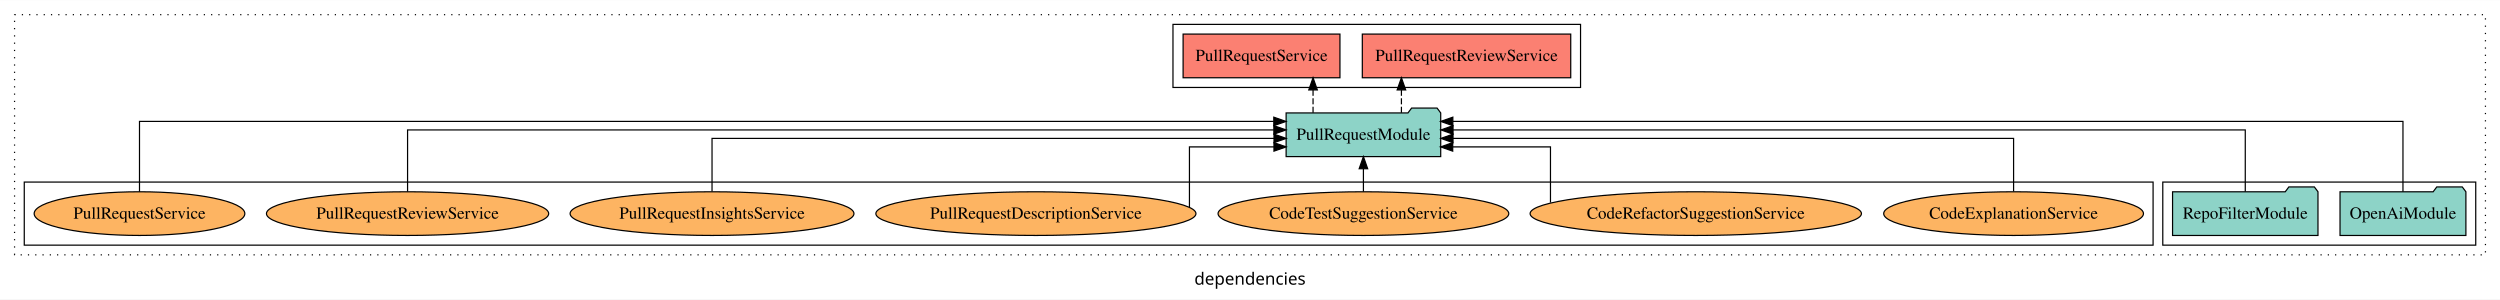
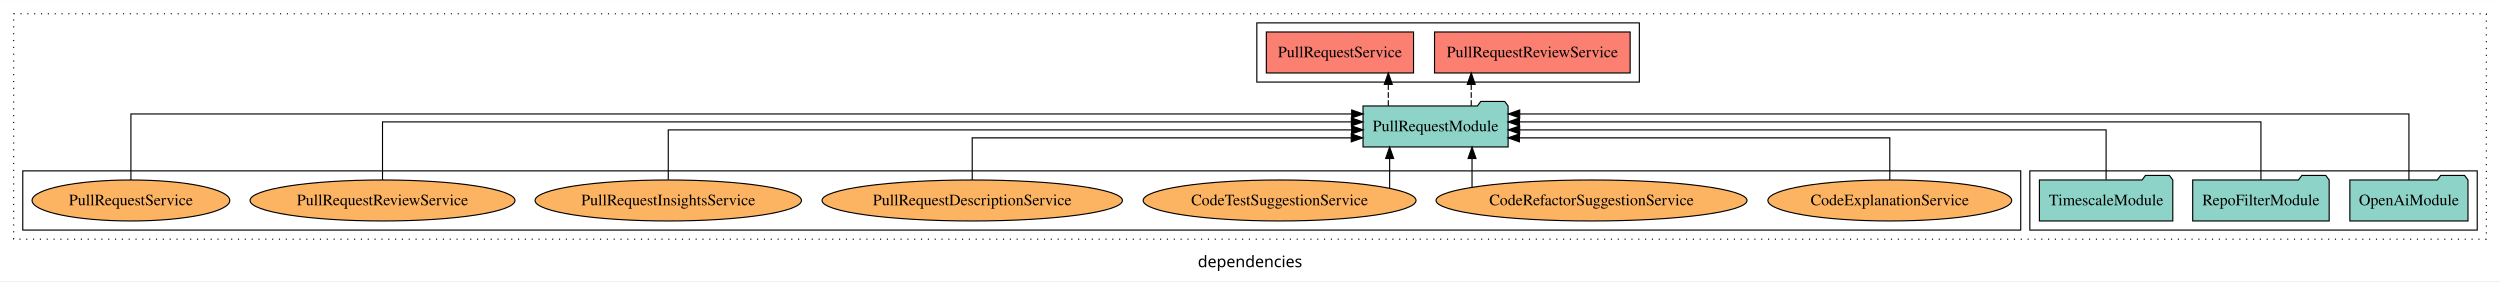
- <svg xmlns="http://www.w3.org/2000/svg" width="2061pt" height="247pt" viewBox="0.00 0.00 2061.00 246.80">
+ <svg xmlns="http://www.w3.org/2000/svg" width="2196pt" height="247pt" viewBox="0.00 0.00 2196.00 246.80">
  <g id="graph0" class="graph" transform="scale(1 1) rotate(0) translate(4 242.8)">
-     <polygon fill="white" stroke="transparent" points="-4,4 -4,-242.8 2057,-242.8 2057,4 -4,4" />
-     <text text-anchor="middle" x="1026.5" y="-8.2" font-family="sans-serif" font-size="14.00">dependencies</text>
+     <polygon fill="white" stroke="transparent" points="-4,4 -4,-242.8 2192,-242.8 2192,4 -4,4" />
+     <text text-anchor="middle" x="1094" y="-8.2" font-family="sans-serif" font-size="14.00">dependencies</text>
    <g id="clust1" class="cluster">
-       <polygon fill="none" stroke="black" stroke-dasharray="1,5" points="8,-32.8 8,-230.8 2045,-230.8 2045,-32.8 8,-32.8" />
+       <polygon fill="none" stroke="black" stroke-dasharray="1,5" points="8,-32.8 8,-230.8 2180,-230.8 2180,-32.8 8,-32.8" />
+     </g>
+     <g id="clust4" class="cluster">
+       <polygon fill="none" stroke="black" points="1100,-170.8 1100,-222.8 1436,-222.8 1436,-170.8 1100,-170.8" />
    </g>
    <g id="clust3" class="cluster">
-       <polygon fill="none" stroke="black" points="1779,-40.8 1779,-92.8 2037,-92.8 2037,-40.8 1779,-40.8" />
-     </g>
-     <g id="clust4" class="cluster">
-       <polygon fill="none" stroke="black" points="963,-170.8 963,-222.8 1299,-222.8 1299,-170.8 963,-170.8" />
+       <polygon fill="none" stroke="black" points="1779,-40.8 1779,-92.8 2172,-92.8 2172,-40.8 1779,-40.8" />
    </g>
    <g id="clust6" class="cluster">
      <polygon fill="none" stroke="black" points="16,-40.8 16,-92.8 1771,-92.8 1771,-40.8 16,-40.8" />
    </g>
    <g id="node1" class="node">
-       <polygon fill="#8dd3c7" stroke="black" points="2028.88,-84.8 2025.88,-88.8 2004.88,-88.8 2001.88,-84.8 1925.12,-84.8 1925.12,-48.8 2028.88,-48.8 2028.88,-84.8" />
-       <text text-anchor="middle" x="1977" y="-62.6" font-family="Times,serif" font-size="14.00">OpenAiModule</text>
+       <polygon fill="#8dd3c7" stroke="black" points="2163.88,-84.8 2160.88,-88.8 2139.88,-88.8 2136.88,-84.8 2060.12,-84.8 2060.12,-48.8 2163.88,-48.8 2163.88,-84.8" />
+       <text text-anchor="middle" x="2112" y="-62.6" font-family="Times,serif" font-size="14.00">OpenAiModule</text>
+     </g>
+     <g id="node4" class="node">
+       <polygon fill="#8dd3c7" stroke="black" points="1320.72,-149.8 1317.72,-153.8 1296.72,-153.8 1293.72,-149.8 1193.28,-149.8 1193.28,-113.8 1320.72,-113.8 1320.72,-149.8" />
+       <text text-anchor="middle" x="1257" y="-127.6" font-family="Times,serif" font-size="14.00">PullRequestModule</text>
+     </g>
+     <g id="edge1" class="edge">
+       <path fill="none" stroke="black" d="M2112,-84.81C2112,-107.29 2112,-142.8 2112,-142.8 2112,-142.8 1330.91,-142.8 1330.91,-142.8" />
+       <polygon fill="black" stroke="black" points="1330.91,-139.3 1320.91,-142.8 1330.91,-146.3 1330.91,-139.3" />
+     </g>
+     <g id="node2" class="node">
+       <polygon fill="#8dd3c7" stroke="black" points="2041.94,-84.8 2038.94,-88.8 2017.94,-88.8 2014.94,-84.8 1922.06,-84.8 1922.06,-48.8 2041.94,-48.8 2041.94,-84.8" />
+       <text text-anchor="middle" x="1982" y="-62.6" font-family="Times,serif" font-size="14.00">RepoFilterModule</text>
+     </g>
+     <g id="edge2" class="edge">
+       <path fill="none" stroke="black" d="M1982,-84.93C1982,-105.37 1982,-135.8 1982,-135.8 1982,-135.8 1330.7,-135.8 1330.7,-135.8" />
+       <polygon fill="black" stroke="black" points="1330.7,-132.3 1320.7,-135.8 1330.7,-139.3 1330.7,-132.3" />
    </g>
    <g id="node3" class="node">
-       <polygon fill="#8dd3c7" stroke="black" points="1183.72,-149.8 1180.72,-153.8 1159.72,-153.8 1156.72,-149.8 1056.28,-149.8 1056.28,-113.8 1183.72,-113.8 1183.72,-149.8" />
-       <text text-anchor="middle" x="1120" y="-127.6" font-family="Times,serif" font-size="14.00">PullRequestModule</text>
-     </g>
-     <g id="edge1" class="edge">
-       <path fill="none" stroke="black" d="M1977,-84.81C1977,-107.29 1977,-142.8 1977,-142.8 1977,-142.8 1193.71,-142.8 1193.71,-142.8" />
-       <polygon fill="black" stroke="black" points="1193.71,-139.3 1183.71,-142.8 1193.71,-146.3 1193.71,-139.3" />
-     </g>
-     <g id="node2" class="node">
-       <polygon fill="#8dd3c7" stroke="black" points="1906.94,-84.8 1903.94,-88.8 1882.94,-88.8 1879.94,-84.8 1787.06,-84.8 1787.06,-48.8 1906.94,-48.8 1906.94,-84.8" />
-       <text text-anchor="middle" x="1847" y="-62.6" font-family="Times,serif" font-size="14.00">RepoFilterModule</text>
-     </g>
-     <g id="edge2" class="edge">
-       <path fill="none" stroke="black" d="M1847,-84.93C1847,-105.37 1847,-135.8 1847,-135.8 1847,-135.8 1193.88,-135.8 1193.88,-135.8" />
-       <polygon fill="black" stroke="black" points="1193.88,-132.3 1183.88,-135.8 1193.88,-139.3 1193.88,-132.3" />
-     </g>
-     <g id="node4" class="node">
-       <polygon fill="#fb8072" stroke="black" points="1290.91,-214.8 1119.09,-214.8 1119.09,-178.8 1290.91,-178.8 1290.91,-214.8" />
-       <text text-anchor="middle" x="1205" y="-192.6" font-family="Times,serif" font-size="14.00">PullRequestReviewService </text>
+       <polygon fill="#8dd3c7" stroke="black" points="1904.58,-84.8 1901.58,-88.8 1880.58,-88.8 1877.58,-84.8 1787.42,-84.8 1787.42,-48.8 1904.58,-48.8 1904.58,-84.8" />
+       <text text-anchor="middle" x="1846" y="-62.6" font-family="Times,serif" font-size="14.00">TimescaleModule</text>
    </g>
    <g id="edge3" class="edge">
-       <path fill="none" stroke="black" stroke-dasharray="5,2" d="M1151.33,-149.91C1151.33,-149.91 1151.33,-168.79 1151.33,-168.79" />
-       <polygon fill="black" stroke="black" points="1147.83,-168.79 1151.33,-178.79 1154.83,-168.79 1147.83,-168.79" />
+       <path fill="none" stroke="black" d="M1846,-85.07C1846,-103.36 1846,-128.8 1846,-128.8 1846,-128.8 1330.87,-128.8 1330.87,-128.8" />
+       <polygon fill="black" stroke="black" points="1330.87,-125.3 1320.87,-128.8 1330.87,-132.3 1330.87,-125.3" />
    </g>
    <g id="node5" class="node">
-       <polygon fill="#fb8072" stroke="black" points="1100.65,-214.8 971.35,-214.8 971.35,-178.8 1100.65,-178.8 1100.65,-214.8" />
-       <text text-anchor="middle" x="1036" y="-192.6" font-family="Times,serif" font-size="14.00">PullRequestService </text>
+       <polygon fill="#fb8072" stroke="black" points="1427.91,-214.8 1256.09,-214.8 1256.09,-178.8 1427.91,-178.8 1427.91,-214.8" />
+       <text text-anchor="middle" x="1342" y="-192.6" font-family="Times,serif" font-size="14.00">PullRequestReviewService </text>
    </g>
    <g id="edge4" class="edge">
-       <path fill="none" stroke="black" stroke-dasharray="5,2" d="M1078.48,-149.91C1078.48,-149.91 1078.48,-168.79 1078.48,-168.79" />
-       <polygon fill="black" stroke="black" points="1074.98,-168.79 1078.48,-178.79 1081.98,-168.79 1074.98,-168.79" />
+       <path fill="none" stroke="black" stroke-dasharray="5,2" d="M1288.33,-149.91C1288.33,-149.91 1288.33,-168.79 1288.33,-168.79" />
+       <polygon fill="black" stroke="black" points="1284.83,-168.79 1288.33,-178.79 1291.83,-168.79 1284.83,-168.79" />
    </g>
    <g id="node6" class="node">
+       <polygon fill="#fb8072" stroke="black" points="1237.65,-214.8 1108.35,-214.8 1108.35,-178.8 1237.65,-178.8 1237.65,-214.8" />
+       <text text-anchor="middle" x="1173" y="-192.6" font-family="Times,serif" font-size="14.00">PullRequestService </text>
+     </g>
+     <g id="edge5" class="edge">
+       <path fill="none" stroke="black" stroke-dasharray="5,2" d="M1215.48,-149.91C1215.48,-149.91 1215.48,-168.79 1215.48,-168.79" />
+       <polygon fill="black" stroke="black" points="1211.98,-168.79 1215.48,-178.79 1218.98,-168.79 1211.98,-168.79" />
+     </g>
+     <g id="node7" class="node">
      <ellipse fill="#fdb462" stroke="black" cx="1656" cy="-66.8" rx="107.08" ry="18" />
      <text text-anchor="middle" x="1656" y="-62.6" font-family="Times,serif" font-size="14.00">CodeExplanationService</text>
    </g>
-     <g id="edge5" class="edge">
-       <path fill="none" stroke="black" d="M1656,-85.07C1656,-103.36 1656,-128.8 1656,-128.8 1656,-128.8 1193.86,-128.8 1193.86,-128.8" />
-       <polygon fill="black" stroke="black" points="1193.86,-125.3 1183.86,-128.8 1193.86,-132.3 1193.86,-125.3" />
+     <g id="edge6" class="edge">
+       <path fill="none" stroke="black" d="M1656,-84.81C1656,-100.85 1656,-121.8 1656,-121.8 1656,-121.8 1330.66,-121.8 1330.66,-121.8" />
+       <polygon fill="black" stroke="black" points="1330.66,-118.3 1320.66,-121.8 1330.66,-125.3 1330.66,-118.3" />
    </g>
-     <g id="node7" class="node">
+     <g id="node8" class="node">
      <ellipse fill="#fdb462" stroke="black" cx="1394" cy="-66.8" rx="136.59" ry="18" />
      <text text-anchor="middle" x="1394" y="-62.6" font-family="Times,serif" font-size="14.00">CodeRefactorSuggestionService</text>
    </g>
-     <g id="edge6" class="edge">
-       <path fill="none" stroke="black" d="M1274.21,-75.88C1274.21,-91.5 1274.21,-121.8 1274.21,-121.8 1274.21,-121.8 1193.61,-121.8 1193.61,-121.8" />
-       <polygon fill="black" stroke="black" points="1193.61,-118.3 1183.61,-121.8 1193.61,-125.3 1193.61,-118.3" />
+     <g id="edge7" class="edge">
+       <path fill="none" stroke="black" d="M1289.03,-78.42C1289.03,-78.42 1289.03,-103.65 1289.03,-103.65" />
+       <polygon fill="black" stroke="black" points="1285.53,-103.65 1289.03,-113.65 1292.53,-103.65 1285.53,-103.65" />
    </g>
-     <g id="node8" class="node">
+     <g id="node9" class="node">
      <ellipse fill="#fdb462" stroke="black" cx="1120" cy="-66.8" rx="119.85" ry="18" />
      <text text-anchor="middle" x="1120" y="-62.6" font-family="Times,serif" font-size="14.00">CodeTestSuggestionService</text>
    </g>
-     <g id="edge7" class="edge">
-       <path fill="none" stroke="black" d="M1120,-84.91C1120,-84.91 1120,-103.79 1120,-103.79" />
-       <polygon fill="black" stroke="black" points="1116.5,-103.79 1120,-113.79 1123.5,-103.79 1116.5,-103.79" />
+     <g id="edge8" class="edge">
+       <path fill="none" stroke="black" d="M1216.66,-77.53C1216.66,-77.53 1216.66,-103.67 1216.66,-103.67" />
+       <polygon fill="black" stroke="black" points="1213.16,-103.67 1216.66,-113.67 1220.16,-103.67 1213.16,-103.67" />
    </g>
-     <g id="node9" class="node">
+     <g id="node10" class="node">
      <ellipse fill="#fdb462" stroke="black" cx="850" cy="-66.8" rx="131.95" ry="18" />
      <text text-anchor="middle" x="850" y="-62.6" font-family="Times,serif" font-size="14.00">PullRequestDescriptionService</text>
    </g>
-     <g id="edge8" class="edge">
-       <path fill="none" stroke="black" d="M976.58,-71.88C976.58,-85.49 976.58,-121.8 976.58,-121.8 976.58,-121.8 1046.26,-121.8 1046.26,-121.8" />
-       <polygon fill="black" stroke="black" points="1046.26,-125.3 1056.26,-121.8 1046.26,-118.3 1046.26,-125.3" />
+     <g id="edge9" class="edge">
+       <path fill="none" stroke="black" d="M850,-84.81C850,-100.85 850,-121.8 850,-121.8 850,-121.8 1182.96,-121.8 1182.96,-121.8" />
+       <polygon fill="black" stroke="black" points="1182.96,-125.3 1192.96,-121.8 1182.96,-118.3 1182.96,-125.3" />
    </g>
-     <g id="node10" class="node">
+     <g id="node11" class="node">
      <ellipse fill="#fdb462" stroke="black" cx="583" cy="-66.8" rx="117.01" ry="18" />
      <text text-anchor="middle" x="583" y="-62.6" font-family="Times,serif" font-size="14.00">PullRequestInsightsService</text>
    </g>
-     <g id="edge9" class="edge">
-       <path fill="none" stroke="black" d="M583,-85.07C583,-103.36 583,-128.8 583,-128.8 583,-128.8 1046.29,-128.8 1046.29,-128.8" />
-       <polygon fill="black" stroke="black" points="1046.29,-132.3 1056.29,-128.8 1046.29,-125.3 1046.29,-132.3" />
+     <g id="edge10" class="edge">
+       <path fill="none" stroke="black" d="M583,-85.07C583,-103.36 583,-128.8 583,-128.8 583,-128.8 1183.29,-128.8 1183.29,-128.8" />
+       <polygon fill="black" stroke="black" points="1183.29,-132.3 1193.29,-128.8 1183.29,-125.3 1183.29,-132.3" />
    </g>
-     <g id="node11" class="node">
+     <g id="node12" class="node">
      <ellipse fill="#fdb462" stroke="black" cx="332" cy="-66.8" rx="116.34" ry="18" />
      <text text-anchor="middle" x="332" y="-62.6" font-family="Times,serif" font-size="14.00">PullRequestReviewService</text>
    </g>
-     <g id="edge10" class="edge">
-       <path fill="none" stroke="black" d="M332,-84.93C332,-105.37 332,-135.8 332,-135.8 332,-135.8 1046.18,-135.8 1046.18,-135.8" />
-       <polygon fill="black" stroke="black" points="1046.18,-139.3 1056.18,-135.8 1046.18,-132.3 1046.18,-139.3" />
+     <g id="edge11" class="edge">
+       <path fill="none" stroke="black" d="M332,-84.93C332,-105.37 332,-135.8 332,-135.8 332,-135.8 1183.06,-135.8 1183.06,-135.8" />
+       <polygon fill="black" stroke="black" points="1183.06,-139.3 1193.06,-135.8 1183.06,-132.3 1183.06,-139.3" />
    </g>
-     <g id="node12" class="node">
+     <g id="node13" class="node">
      <ellipse fill="#fdb462" stroke="black" cx="111" cy="-66.8" rx="86.84" ry="18" />
      <text text-anchor="middle" x="111" y="-62.6" font-family="Times,serif" font-size="14.00">PullRequestService</text>
    </g>
-     <g id="edge11" class="edge">
-       <path fill="none" stroke="black" d="M111,-84.81C111,-107.29 111,-142.8 111,-142.8 111,-142.8 1046.12,-142.8 1046.12,-142.8" />
-       <polygon fill="black" stroke="black" points="1046.12,-146.3 1056.12,-142.8 1046.12,-139.3 1046.12,-146.3" />
+     <g id="edge12" class="edge">
+       <path fill="none" stroke="black" d="M111,-84.81C111,-107.29 111,-142.8 111,-142.8 111,-142.8 1183.34,-142.8 1183.34,-142.8" />
+       <polygon fill="black" stroke="black" points="1183.34,-146.3 1193.34,-142.8 1183.34,-139.3 1183.34,-146.3" />
    </g>
  </g>
</svg>
